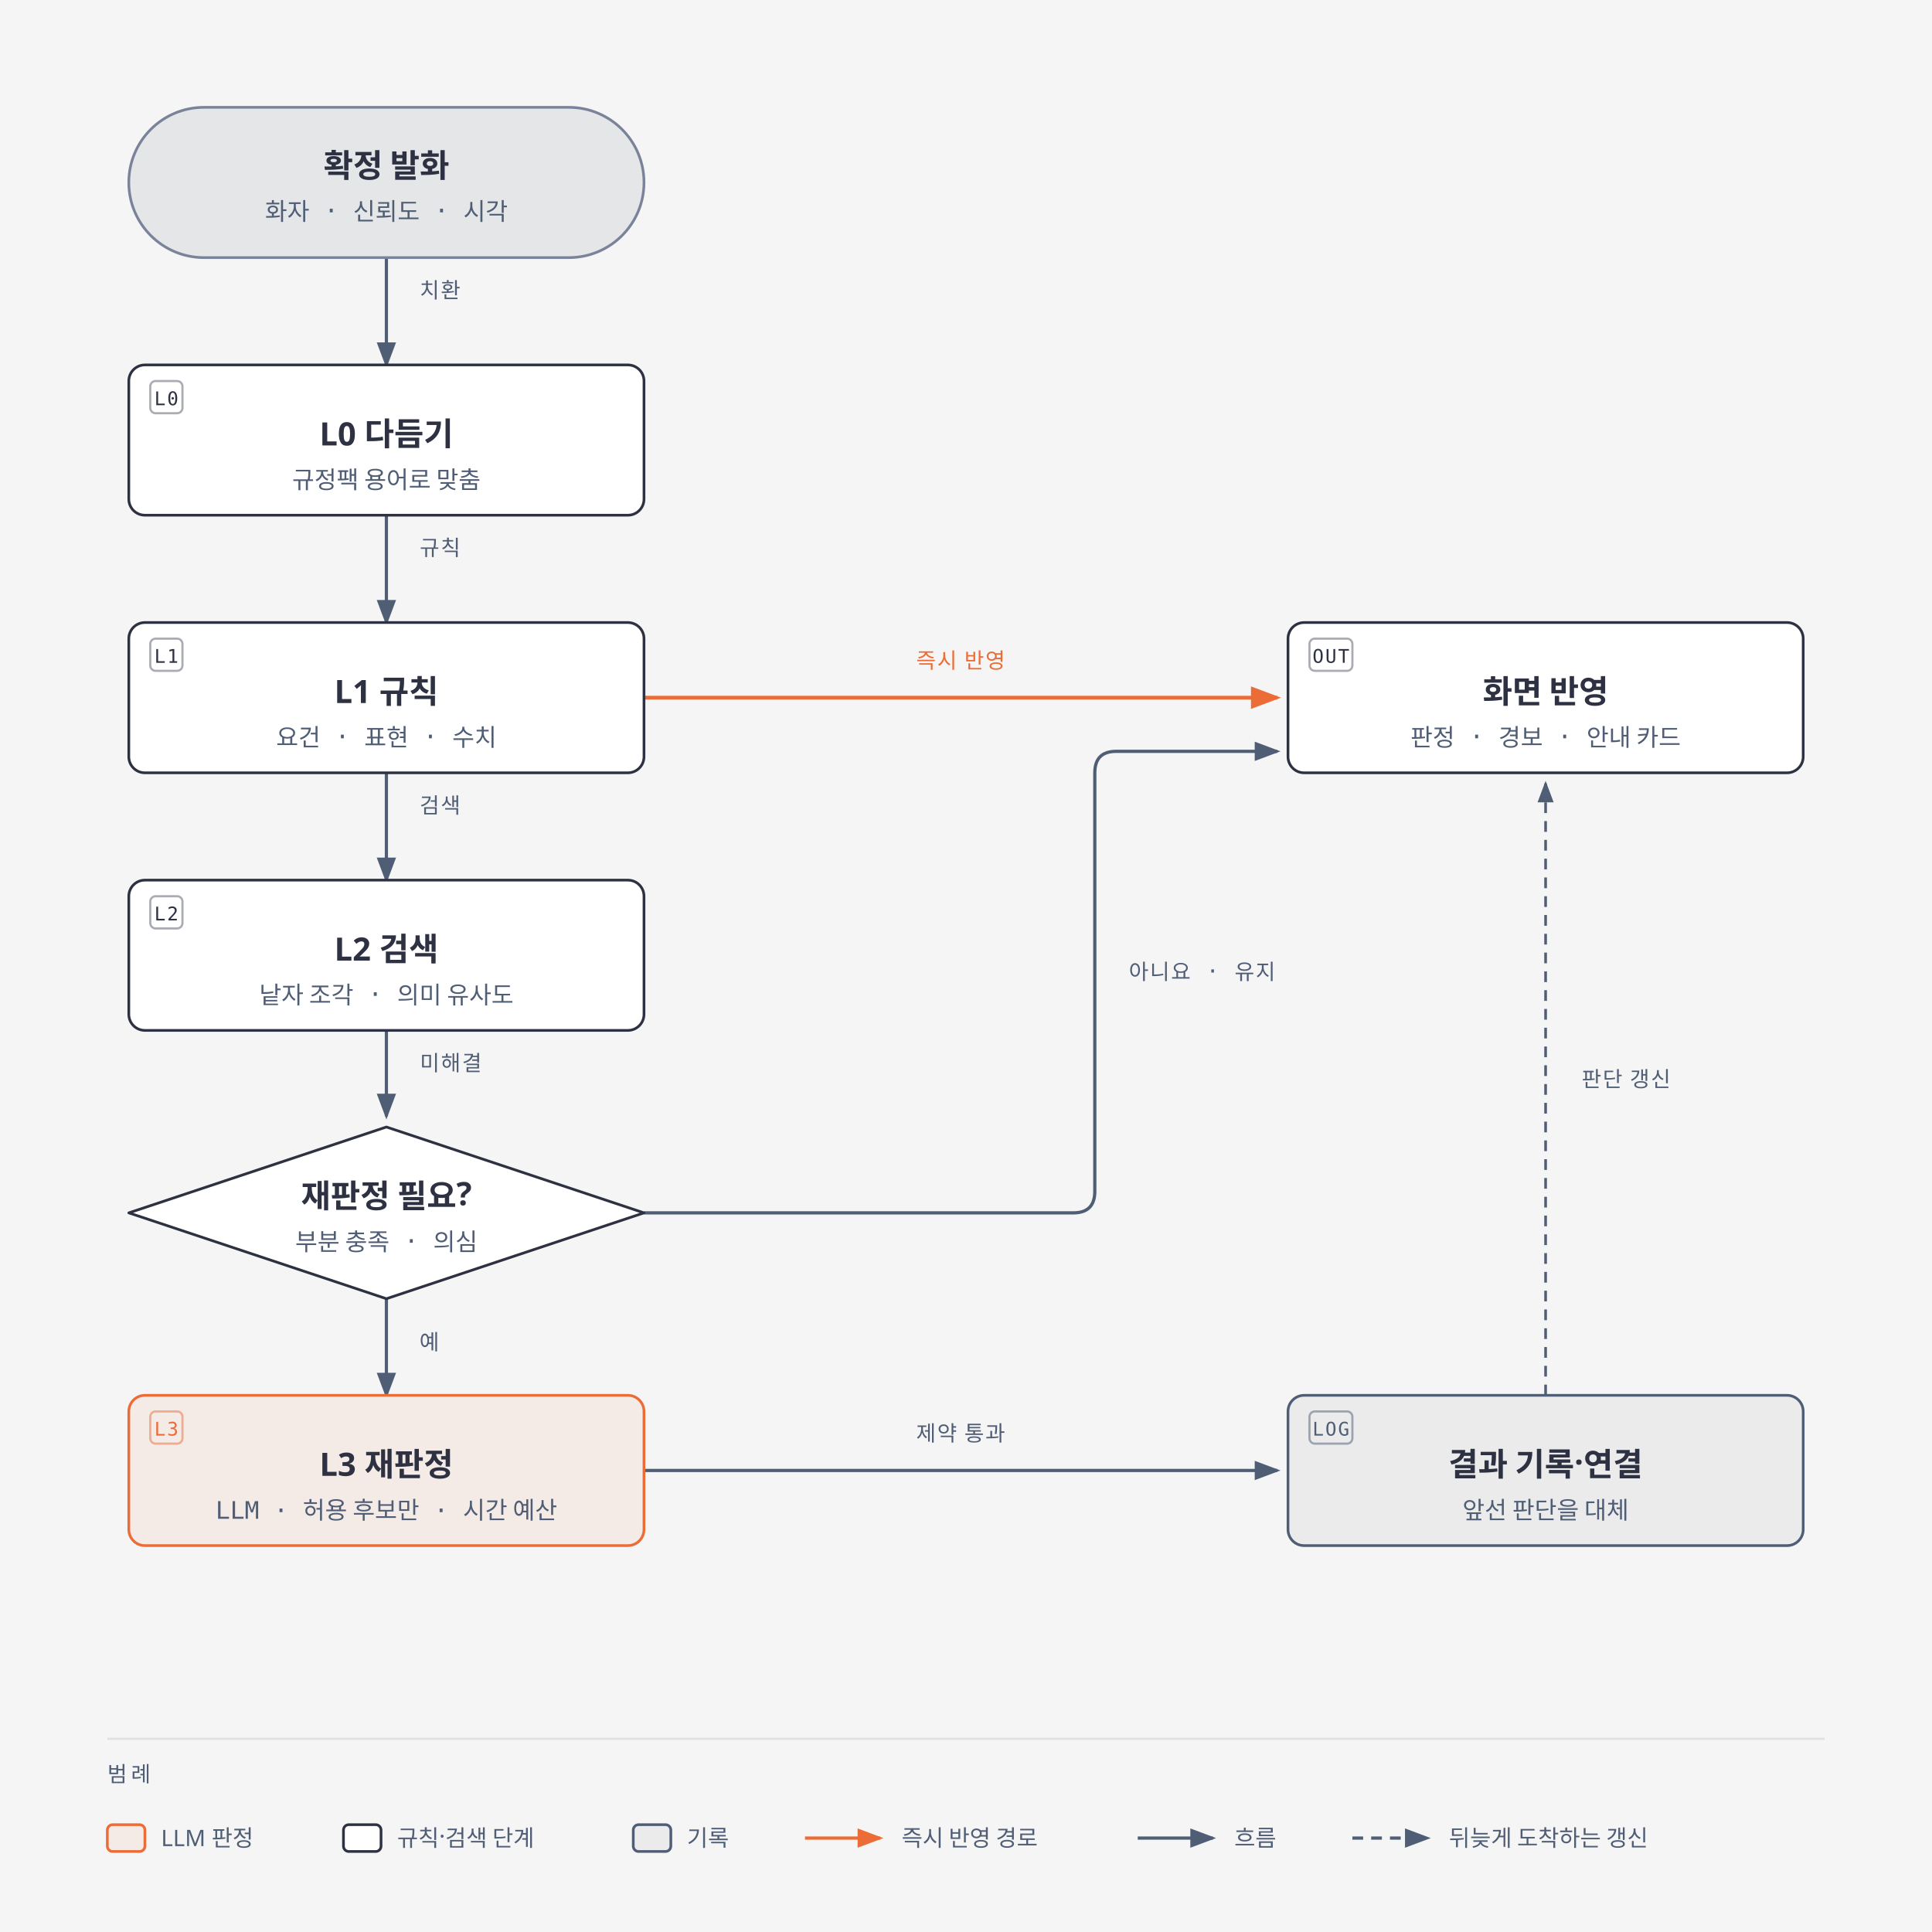
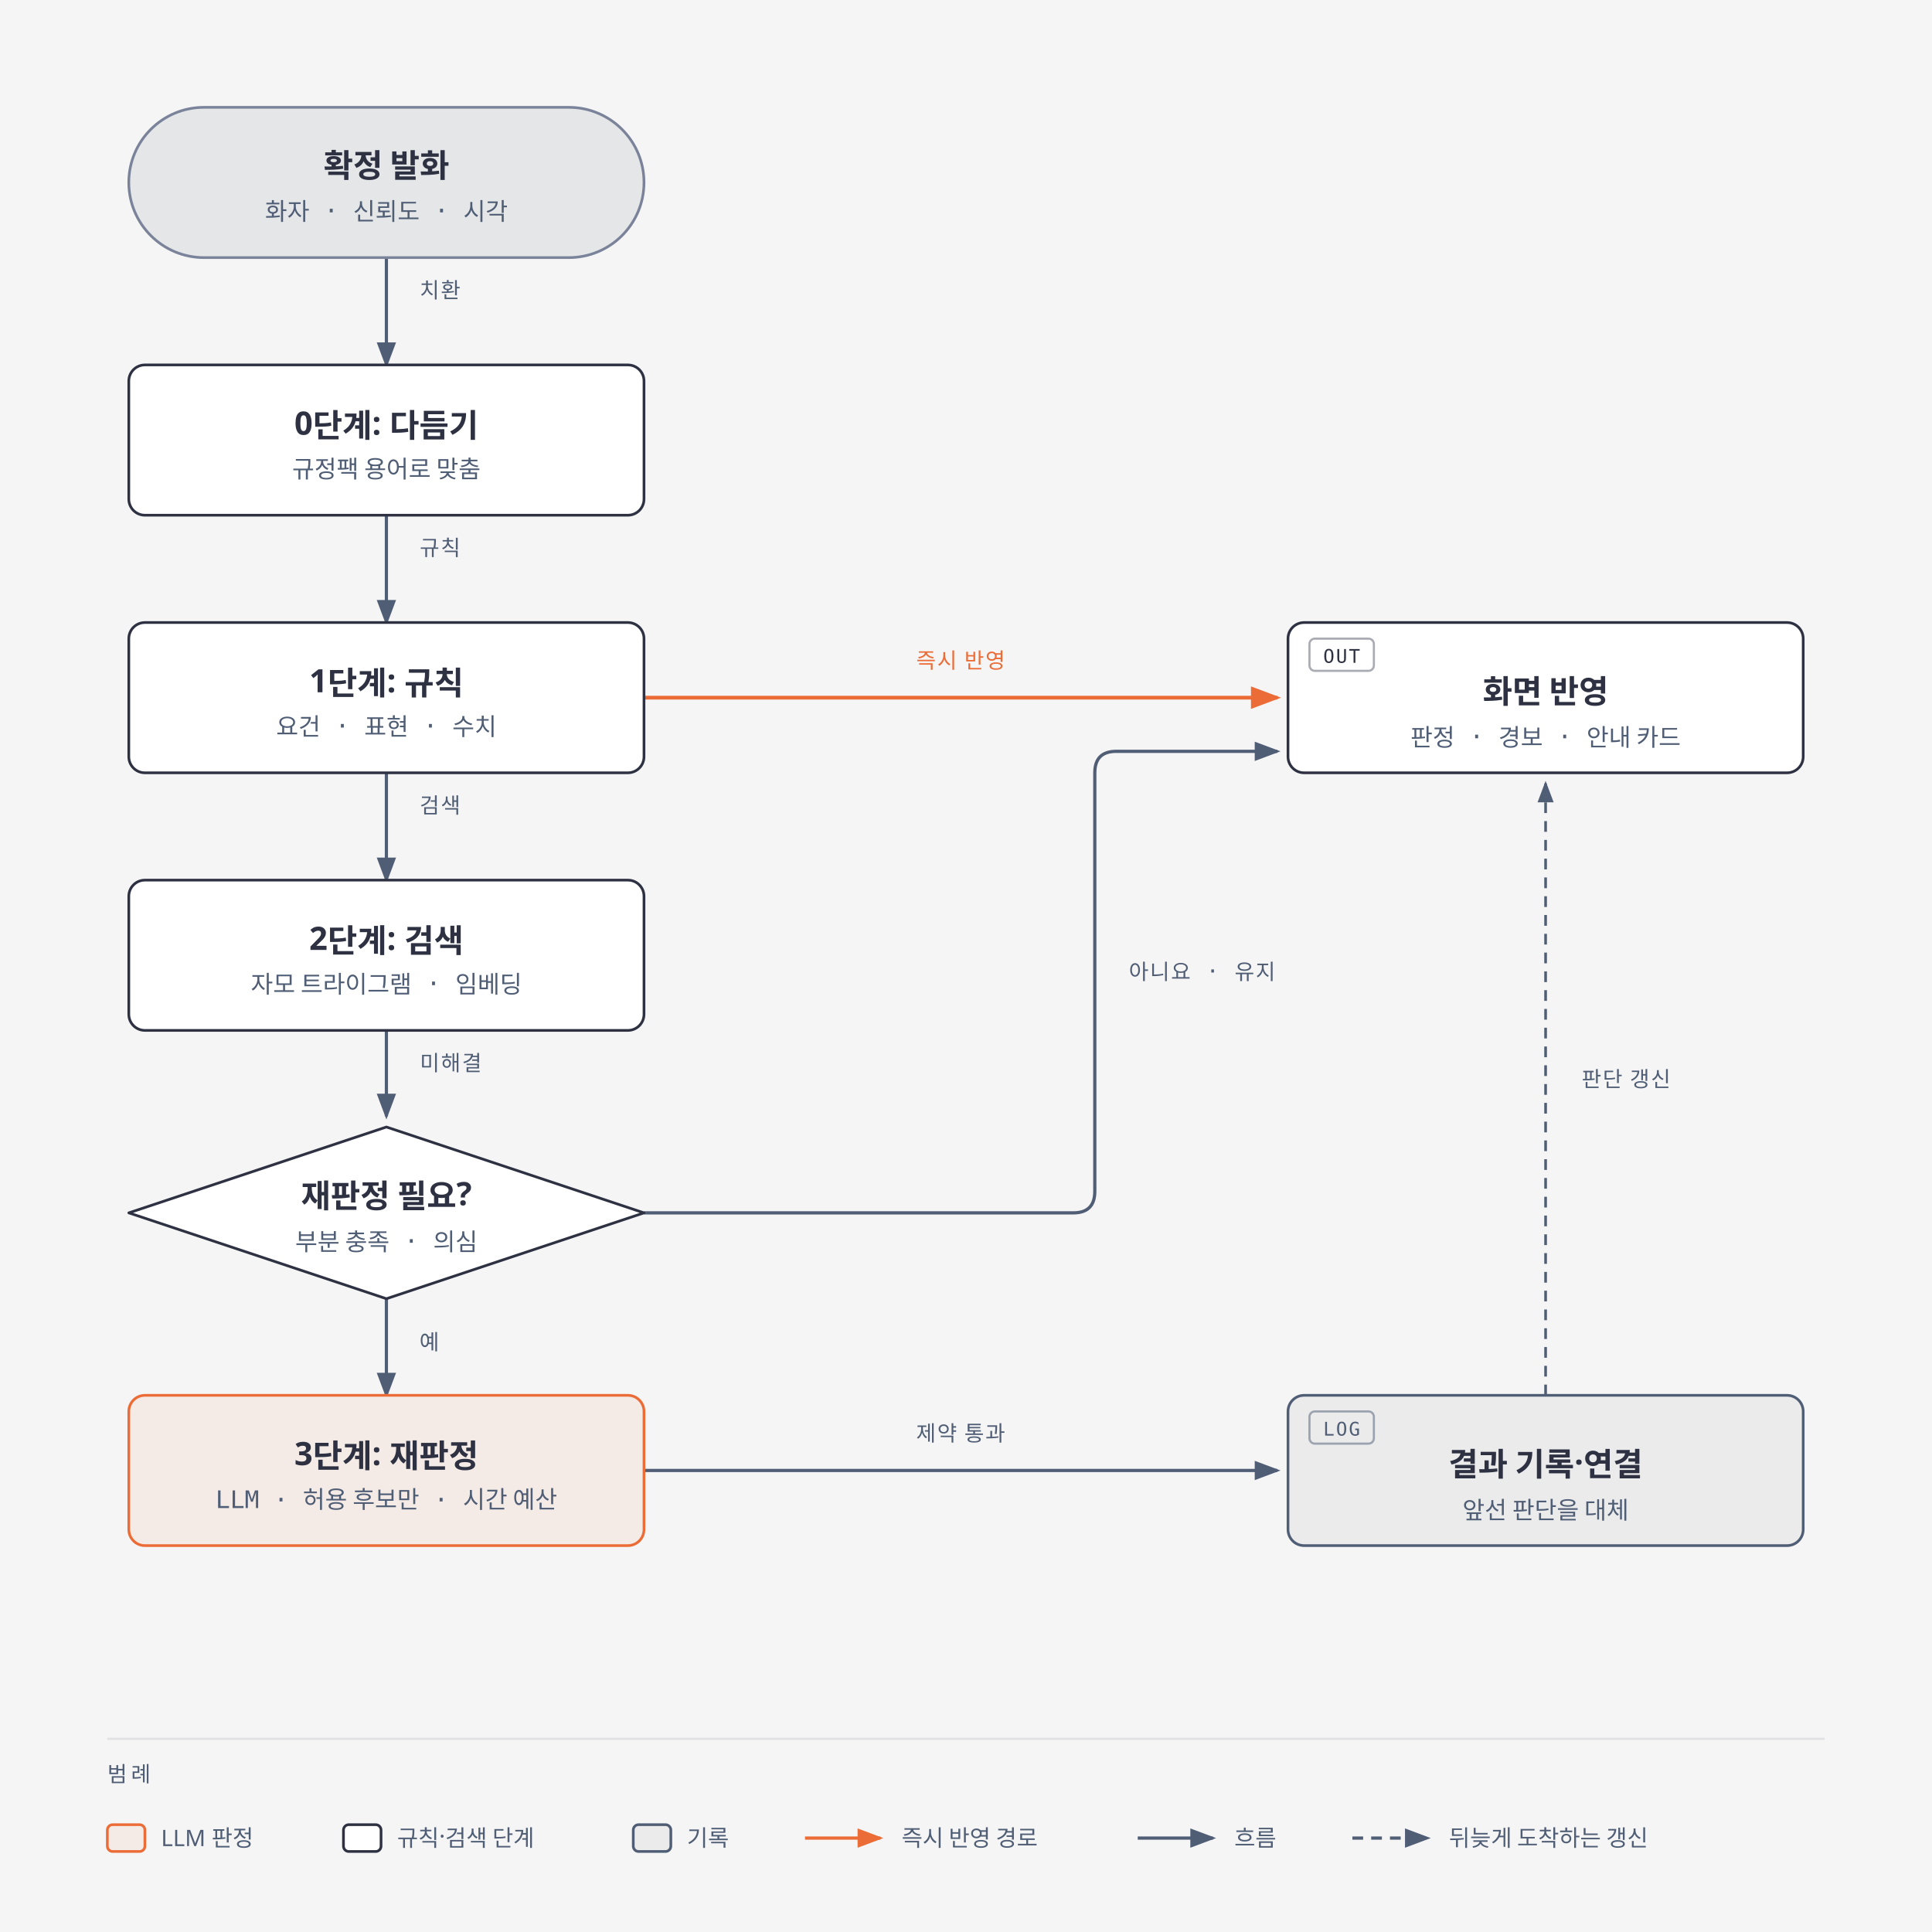
<svg xmlns="http://www.w3.org/2000/svg" viewBox="0 0 720 720" role="img" aria-labelledby="02-engine-title 02-engine-desc">
  <defs>
    <marker id="arrow" markerWidth="8" markerHeight="6" refX="7" refY="3" orient="auto">
      <polygon points="0 0, 8 3, 0 6" fill="#4f5d75" />
    </marker>
    <marker id="arrow-accent" markerWidth="8" markerHeight="6" refX="7" refY="3" orient="auto">
      <polygon points="0 0, 8 3, 0 6" fill="#eb6c36" />
    </marker>
    <marker id="arrow-link" markerWidth="8" markerHeight="6" refX="7" refY="3" orient="auto">
      <polygon points="0 0, 8 3, 0 6" fill="#2e5aa8" />
    </marker>
  </defs>
  <rect width="100%" height="100%" fill="#f5f5f5" />
  <g transform="translate(0,0)">
    <path d="M 144,96 L 144,136" fill="none" stroke="#4f5d75" stroke-width="1.2" marker-end="url(#arrow)" />
    <path d="M 144,192 L 144,232" fill="none" stroke="#4f5d75" stroke-width="1.2" marker-end="url(#arrow)" />
    <path d="M 144,288 L 144,328" fill="none" stroke="#4f5d75" stroke-width="1.2" marker-end="url(#arrow)" />
    <path d="M 240,260 L 476,260" fill="none" stroke="#eb6c36" stroke-width="1.4" marker-end="url(#arrow-accent)" />
    <path d="M 144,384 L 144,416" fill="none" stroke="#4f5d75" stroke-width="1.2" marker-end="url(#arrow)" />
    <path d="M 144,484 L 144,520" fill="none" stroke="#4f5d75" stroke-width="1.2" marker-end="url(#arrow)" />
    <path d="M 240,452 H 400 Q 408,452 408,444 V 288 Q 408,280 416,280 H 476" fill="none" stroke="#4f5d75" stroke-width="1.2" marker-end="url(#arrow)" />
    <path d="M 240,548 L 476,548" fill="none" stroke="#4f5d75" stroke-width="1.2" marker-end="url(#arrow)" />
    <path d="M 576,520 L 576,292" fill="none" stroke="#4f5d75" stroke-width="1" stroke-dasharray="4,3" marker-end="url(#arrow)" />
    <rect x="152" y="102" width="24" height="12" rx="2" fill="#f5f5f5" />
    <text x="164" y="111" fill="#4f5d75" font-size="8" font-family="'Geist Mono', 'Malgun Gothic', ui-monospace, monospace" text-anchor="middle" letter-spacing="0.06em">치환</text>
    <rect x="152" y="198" width="24" height="12" rx="2" fill="#f5f5f5" />
    <text x="164" y="207" fill="#4f5d75" font-size="8" font-family="'Geist Mono', 'Malgun Gothic', ui-monospace, monospace" text-anchor="middle" letter-spacing="0.06em">규칙</text>
    <rect x="152" y="294" width="24" height="12" rx="2" fill="#f5f5f5" />
    <text x="164" y="303" fill="#4f5d75" font-size="8" font-family="'Geist Mono', 'Malgun Gothic', ui-monospace, monospace" text-anchor="middle" letter-spacing="0.06em">검색</text>
    <rect x="336" y="240" width="44" height="12" rx="2" fill="#f5f5f5" />
    <text x="358" y="249" fill="#eb6c36" font-size="8" font-family="'Geist Mono', 'Malgun Gothic', ui-monospace, monospace" text-anchor="middle" letter-spacing="0.06em">즉시 반영</text>
    <rect x="152" y="390" width="32" height="12" rx="2" fill="#f5f5f5" />
    <text x="168" y="399" fill="#4f5d75" font-size="8" font-family="'Geist Mono', 'Malgun Gothic', ui-monospace, monospace" text-anchor="middle" letter-spacing="0.06em">미해결</text>
    <rect x="152" y="494" width="16" height="12" rx="2" fill="#f5f5f5" />
    <text x="160" y="503" fill="#4f5d75" font-size="8" font-family="'Geist Mono', 'Malgun Gothic', ui-monospace, monospace" text-anchor="middle" letter-spacing="0.06em">예</text>
    <rect x="416" y="356" width="64" height="12" rx="2" fill="#f5f5f5" />
    <text x="448" y="365" fill="#4f5d75" font-size="8" font-family="'Geist Mono', 'Malgun Gothic', ui-monospace, monospace" text-anchor="middle" letter-spacing="0.06em">아니요 · 유지</text>
    <rect x="336" y="528" width="44" height="12" rx="2" fill="#f5f5f5" />
    <text x="358" y="537" fill="#4f5d75" font-size="8" font-family="'Geist Mono', 'Malgun Gothic', ui-monospace, monospace" text-anchor="middle" letter-spacing="0.06em">제약 통과</text>
    <rect x="584" y="396" width="44" height="12" rx="2" fill="#f5f5f5" />
    <text x="606" y="405" fill="#4f5d75" font-size="8" font-family="'Geist Mono', 'Malgun Gothic', ui-monospace, monospace" text-anchor="middle" letter-spacing="0.06em">판단 갱신</text>
    <rect x="48" y="40" width="192" height="56" rx="28" fill="#f5f5f5" />
    <rect x="48" y="40" width="192" height="56" rx="28" fill="rgba(79,93,117,0.10)" stroke="#7a8399" stroke-width="1" />
    <text x="144" y="66" fill="#2d3142" font-size="12" font-weight="600" font-family="'Geist', 'Malgun Gothic', system-ui, sans-serif" text-anchor="middle">확정 발화</text>
    <text x="144" y="82" fill="#4f5d75" font-size="9" font-family="'Geist Mono', 'Malgun Gothic', ui-monospace, monospace" text-anchor="middle">화자 · 신뢰도 · 시각</text>
    <rect x="48" y="136" width="192" height="56" rx="6" fill="#f5f5f5" />
    <rect x="48" y="136" width="192" height="56" rx="6" fill="#ffffff" stroke="#2d3142" stroke-width="1" />
-     <rect x="56" y="142" width="12" height="12" rx="2" fill="transparent" stroke="rgba(45,49,66,0.40)" stroke-width="0.8" />
-     <text x="62" y="151" fill="#2d3142" font-size="7" font-family="'Geist Mono', 'Malgun Gothic', ui-monospace, monospace" text-anchor="middle" letter-spacing="0.08em">L0</text>
-     <text x="144" y="166" fill="#2d3142" font-size="12" font-weight="600" font-family="'Geist', 'Malgun Gothic', system-ui, sans-serif" text-anchor="middle">L0 다듬기</text>
-     <text x="144" y="182" fill="#4f5d75" font-size="9" font-family="'Geist Mono', 'Malgun Gothic', ui-monospace, monospace" text-anchor="middle">규정팩 용어로 맞춤</text>
+     <text x="144" y="162" fill="#2d3142" font-size="12" font-weight="600" font-family="'Geist', 'Malgun Gothic', system-ui, sans-serif" text-anchor="middle">0단계: 다듬기</text>
+     <text x="144" y="178" fill="#4f5d75" font-size="9" font-family="'Geist Mono', 'Malgun Gothic', ui-monospace, monospace" text-anchor="middle">규정팩 용어로 맞춤</text>
    <rect x="48" y="232" width="192" height="56" rx="6" fill="#f5f5f5" />
    <rect x="48" y="232" width="192" height="56" rx="6" fill="#ffffff" stroke="#2d3142" stroke-width="1" />
-     <rect x="56" y="238" width="12" height="12" rx="2" fill="transparent" stroke="rgba(45,49,66,0.40)" stroke-width="0.8" />
-     <text x="62" y="247" fill="#2d3142" font-size="7" font-family="'Geist Mono', 'Malgun Gothic', ui-monospace, monospace" text-anchor="middle" letter-spacing="0.08em">L1</text>
-     <text x="144" y="262" fill="#2d3142" font-size="12" font-weight="600" font-family="'Geist', 'Malgun Gothic', system-ui, sans-serif" text-anchor="middle">L1 규칙</text>
-     <text x="144" y="278" fill="#4f5d75" font-size="9" font-family="'Geist Mono', 'Malgun Gothic', ui-monospace, monospace" text-anchor="middle">요건 · 표현 · 수치</text>
+     <text x="144" y="258" fill="#2d3142" font-size="12" font-weight="600" font-family="'Geist', 'Malgun Gothic', system-ui, sans-serif" text-anchor="middle">1단계: 규칙</text>
+     <text x="144" y="274" fill="#4f5d75" font-size="9" font-family="'Geist Mono', 'Malgun Gothic', ui-monospace, monospace" text-anchor="middle">요건 · 표현 · 수치</text>
    <rect x="480" y="232" width="192" height="56" rx="6" fill="#f5f5f5" />
    <rect x="480" y="232" width="192" height="56" rx="6" fill="#ffffff" stroke="#2d3142" stroke-width="1" />
-     <rect x="488" y="238" width="16" height="12" rx="2" fill="transparent" stroke="rgba(45,49,66,0.40)" stroke-width="0.8" />
-     <text x="496" y="247" fill="#2d3142" font-size="7" font-family="'Geist Mono', 'Malgun Gothic', ui-monospace, monospace" text-anchor="middle" letter-spacing="0.08em">OUT</text>
+     <rect x="488" y="238" width="24" height="12" rx="2" fill="transparent" stroke="rgba(45,49,66,0.40)" stroke-width="0.8" />
+     <text x="500" y="247" fill="#2d3142" font-size="7" font-family="'Geist Mono', 'Malgun Gothic', ui-monospace, monospace" text-anchor="middle" letter-spacing="0.08em">OUT</text>
    <text x="576" y="262" fill="#2d3142" font-size="12" font-weight="600" font-family="'Geist', 'Malgun Gothic', system-ui, sans-serif" text-anchor="middle">화면 반영</text>
    <text x="576" y="278" fill="#4f5d75" font-size="9" font-family="'Geist Mono', 'Malgun Gothic', ui-monospace, monospace" text-anchor="middle">판정 · 경보 · 안내 카드</text>
    <rect x="48" y="328" width="192" height="56" rx="6" fill="#f5f5f5" />
    <rect x="48" y="328" width="192" height="56" rx="6" fill="#ffffff" stroke="#2d3142" stroke-width="1" />
-     <rect x="56" y="334" width="12" height="12" rx="2" fill="transparent" stroke="rgba(45,49,66,0.40)" stroke-width="0.8" />
-     <text x="62" y="343" fill="#2d3142" font-size="7" font-family="'Geist Mono', 'Malgun Gothic', ui-monospace, monospace" text-anchor="middle" letter-spacing="0.08em">L2</text>
-     <text x="144" y="358" fill="#2d3142" font-size="12" font-weight="600" font-family="'Geist', 'Malgun Gothic', system-ui, sans-serif" text-anchor="middle">L2 검색</text>
-     <text x="144" y="374" fill="#4f5d75" font-size="9" font-family="'Geist Mono', 'Malgun Gothic', ui-monospace, monospace" text-anchor="middle">낱자 조각 · 의미 유사도</text>
+     <text x="144" y="354" fill="#2d3142" font-size="12" font-weight="600" font-family="'Geist', 'Malgun Gothic', system-ui, sans-serif" text-anchor="middle">2단계: 검색</text>
+     <text x="144" y="370" fill="#4f5d75" font-size="9" font-family="'Geist Mono', 'Malgun Gothic', ui-monospace, monospace" text-anchor="middle">자모 트라이그램 · 임베딩</text>
    <polygon points="144,420 240,452 144,484 48,452" fill="#f5f5f5" />
    <polygon points="144,420 240,452 144,484 48,452" fill="#ffffff" stroke="#2d3142" stroke-width="1" stroke-linejoin="round" />
    <text x="144" y="450" fill="#2d3142" font-size="12" font-weight="600" font-family="'Geist', 'Malgun Gothic', system-ui, sans-serif" text-anchor="middle">재판정 필요?</text>
    <text x="144" y="466" fill="#4f5d75" font-size="9" font-family="'Geist Mono', 'Malgun Gothic', ui-monospace, monospace" text-anchor="middle">부분 충족 · 의심</text>
    <rect x="48" y="520" width="192" height="56" rx="6" fill="#f5f5f5" />
    <rect x="48" y="520" width="192" height="56" rx="6" fill="rgba(235,108,54,0.08)" stroke="#eb6c36" stroke-width="1" />
-     <rect x="56" y="526" width="12" height="12" rx="2" fill="transparent" stroke="rgba(235,108,54,0.50)" stroke-width="0.8" />
-     <text x="62" y="535" fill="#eb6c36" font-size="7" font-family="'Geist Mono', 'Malgun Gothic', ui-monospace, monospace" text-anchor="middle" letter-spacing="0.08em">L3</text>
-     <text x="144" y="550" fill="#2d3142" font-size="12" font-weight="600" font-family="'Geist', 'Malgun Gothic', system-ui, sans-serif" text-anchor="middle">L3 재판정</text>
-     <text x="144" y="566" fill="#4f5d75" font-size="9" font-family="'Geist Mono', 'Malgun Gothic', ui-monospace, monospace" text-anchor="middle">LLM · 허용 후보만 · 시간 예산</text>
+     <text x="144" y="546" fill="#2d3142" font-size="12" font-weight="600" font-family="'Geist', 'Malgun Gothic', system-ui, sans-serif" text-anchor="middle">3단계: 재판정</text>
+     <text x="144" y="562" fill="#4f5d75" font-size="9" font-family="'Geist Mono', 'Malgun Gothic', ui-monospace, monospace" text-anchor="middle">LLM · 허용 후보만 · 시간 예산</text>
    <rect x="480" y="520" width="192" height="56" rx="6" fill="#f5f5f5" />
    <rect x="480" y="520" width="192" height="56" rx="6" fill="rgba(45,49,66,0.05)" stroke="#4f5d75" stroke-width="1" />
-     <rect x="488" y="526" width="16" height="12" rx="2" fill="transparent" stroke="rgba(79,93,117,0.50)" stroke-width="0.8" />
-     <text x="496" y="535" fill="#4f5d75" font-size="7" font-family="'Geist Mono', 'Malgun Gothic', ui-monospace, monospace" text-anchor="middle" letter-spacing="0.08em">LOG</text>
+     <rect x="488" y="526" width="24" height="12" rx="2" fill="transparent" stroke="rgba(79,93,117,0.50)" stroke-width="0.8" />
+     <text x="500" y="535" fill="#4f5d75" font-size="7" font-family="'Geist Mono', 'Malgun Gothic', ui-monospace, monospace" text-anchor="middle" letter-spacing="0.08em">LOG</text>
    <text x="576" y="550" fill="#2d3142" font-size="12" font-weight="600" font-family="'Geist', 'Malgun Gothic', system-ui, sans-serif" text-anchor="middle">결과 기록·연결</text>
    <text x="576" y="566" fill="#4f5d75" font-size="9" font-family="'Geist Mono', 'Malgun Gothic', ui-monospace, monospace" text-anchor="middle">앞선 판단을 대체</text>
  </g>
  <line x1="40" y1="648" x2="680" y2="648" stroke="rgba(45,49,66,0.10)" stroke-width="0.8" />
  <text x="40" y="664" fill="#4f5d75" font-size="8" font-family="'Geist Mono', 'Malgun Gothic', ui-monospace, monospace" letter-spacing="0.18em">범례</text>
  <rect x="40" y="680" width="14" height="10" rx="2" fill="rgba(235,108,54,0.08)" stroke="#eb6c36" stroke-width="1" />
  <text x="60" y="688" fill="#4f5d75" font-size="8.5" font-family="'Geist', 'Malgun Gothic', system-ui, sans-serif">LLM 판정</text>
  <rect x="128" y="680" width="14" height="10" rx="2" fill="#ffffff" stroke="#2d3142" stroke-width="1" />
  <text x="148" y="688" fill="#4f5d75" font-size="8.5" font-family="'Geist', 'Malgun Gothic', system-ui, sans-serif">규칙·검색 단계</text>
  <rect x="236" y="680" width="14" height="10" rx="2" fill="rgba(45,49,66,0.05)" stroke="#4f5d75" stroke-width="1" />
  <text x="256" y="688" fill="#4f5d75" font-size="8.5" font-family="'Geist', 'Malgun Gothic', system-ui, sans-serif">기록</text>
  <line x1="300" y1="685" x2="328" y2="685" stroke="#eb6c36" stroke-width="1.2" marker-end="url(#arrow-accent)" />
  <text x="336" y="688" fill="#4f5d75" font-size="8.5" font-family="'Geist', 'Malgun Gothic', system-ui, sans-serif">즉시 반영 경로</text>
  <line x1="424" y1="685" x2="452" y2="685" stroke="#4f5d75" stroke-width="1.2" marker-end="url(#arrow)" />
  <text x="460" y="688" fill="#4f5d75" font-size="8.5" font-family="'Geist', 'Malgun Gothic', system-ui, sans-serif">흐름</text>
  <line x1="504" y1="685" x2="532" y2="685" stroke="#4f5d75" stroke-width="1.2" stroke-dasharray="4,3" marker-end="url(#arrow)" />
  <text x="540" y="688" fill="#4f5d75" font-size="8.5" font-family="'Geist', 'Malgun Gothic', system-ui, sans-serif">뒤늦게 도착하는 갱신</text>
</svg>
